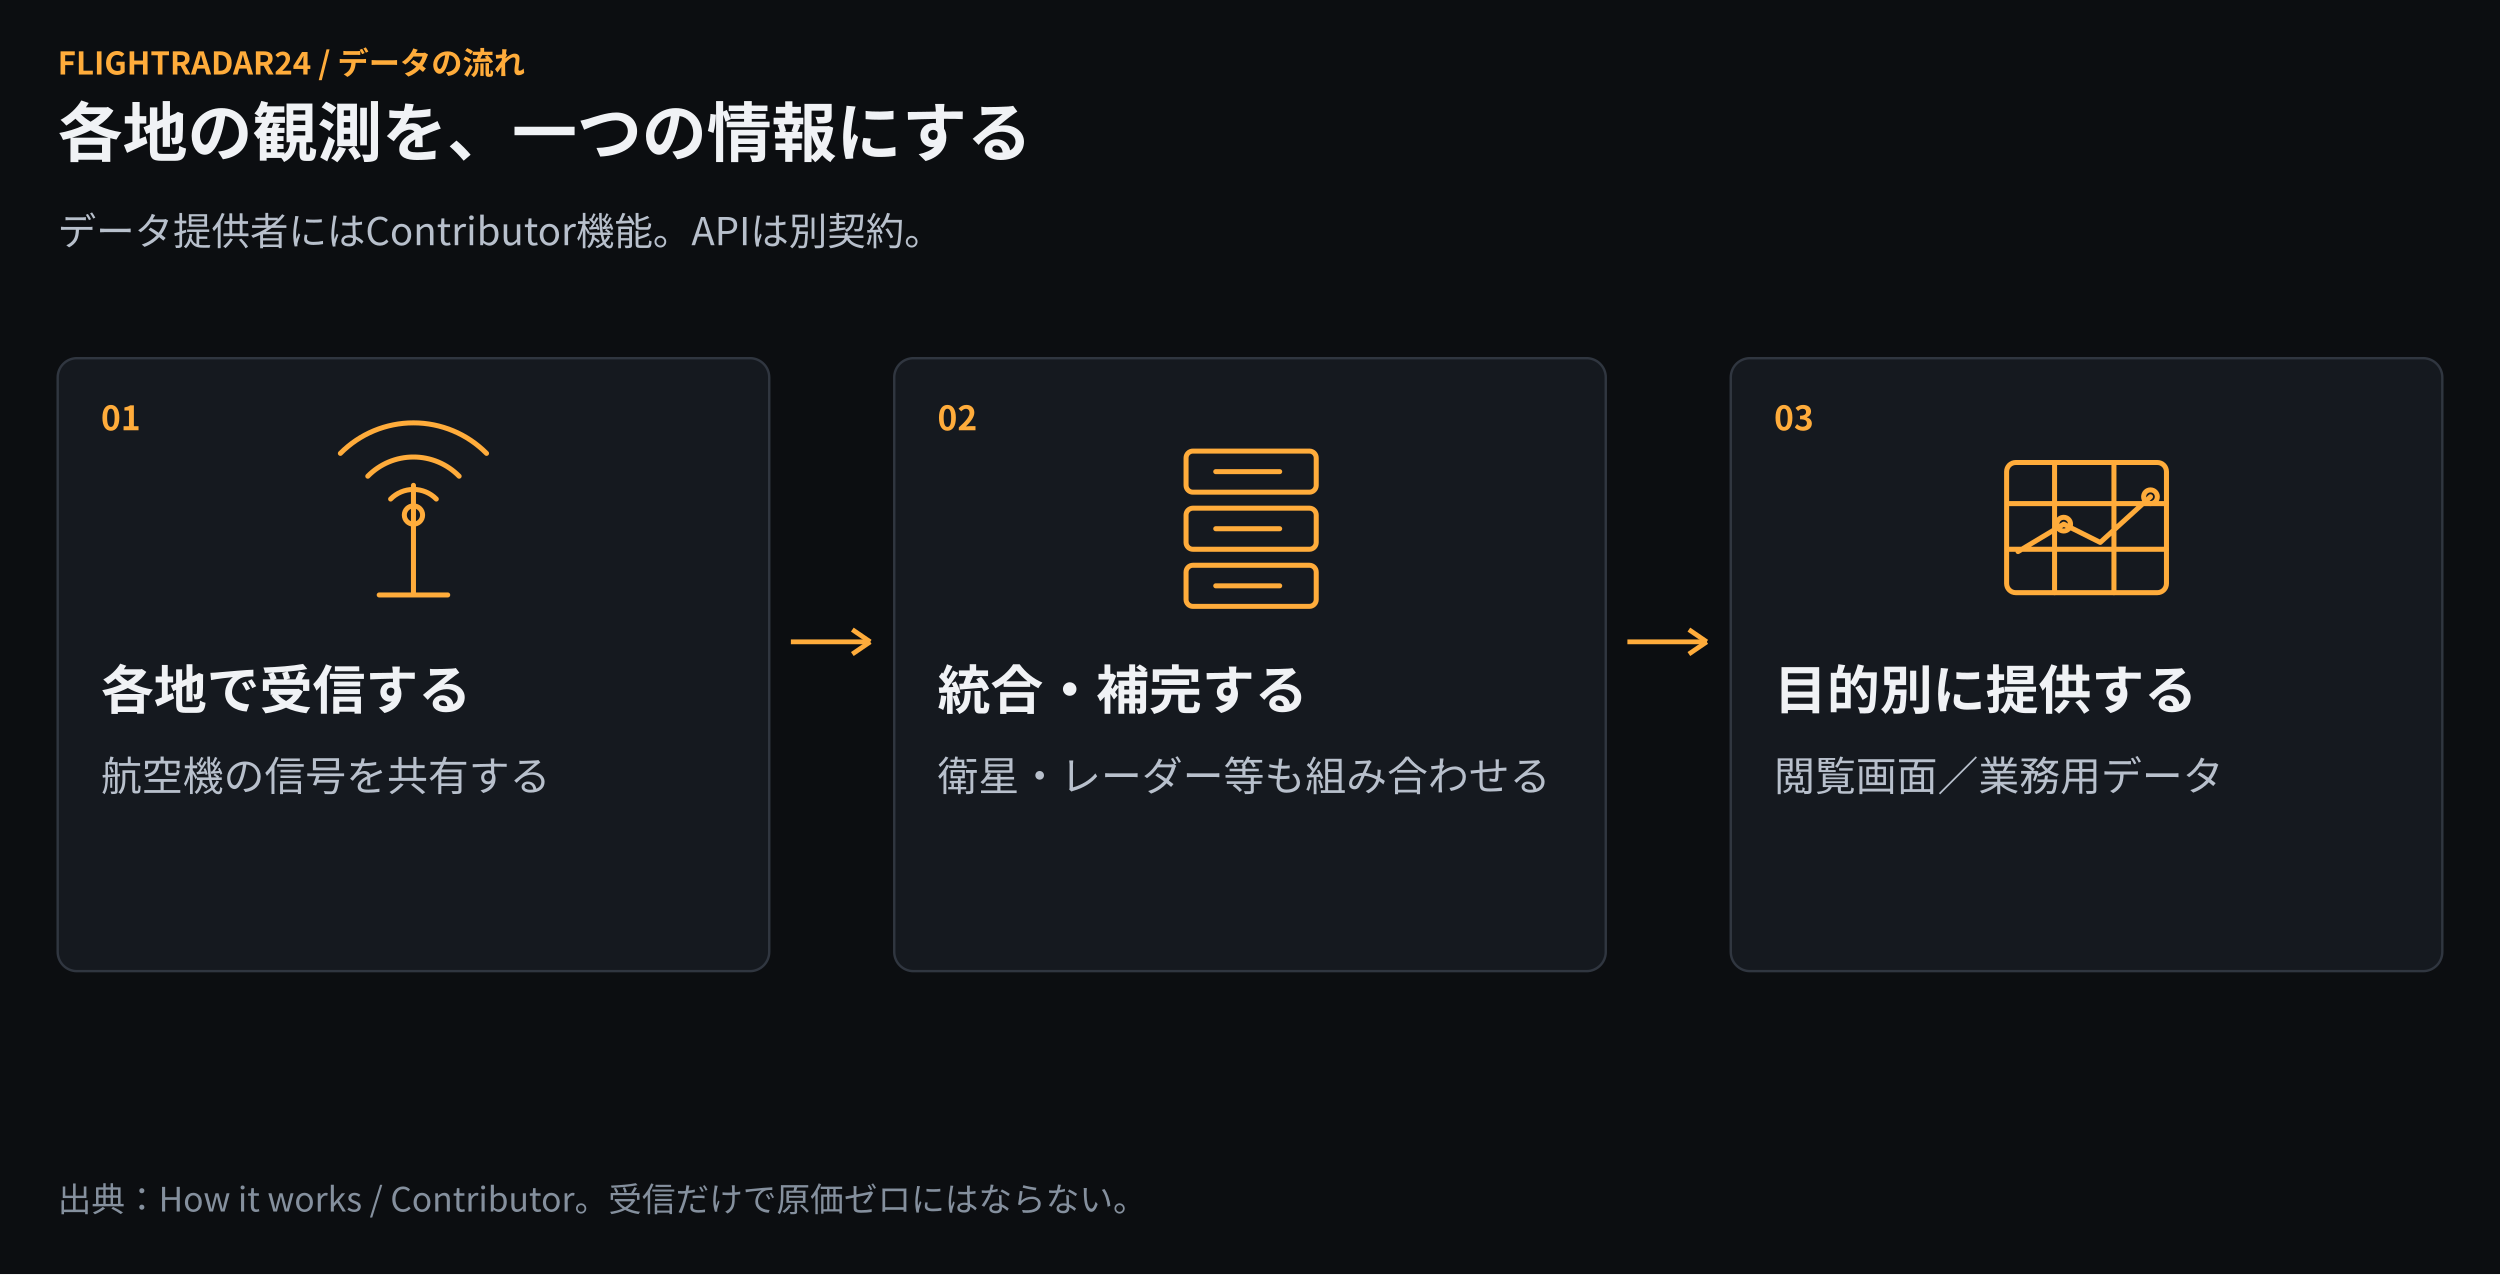
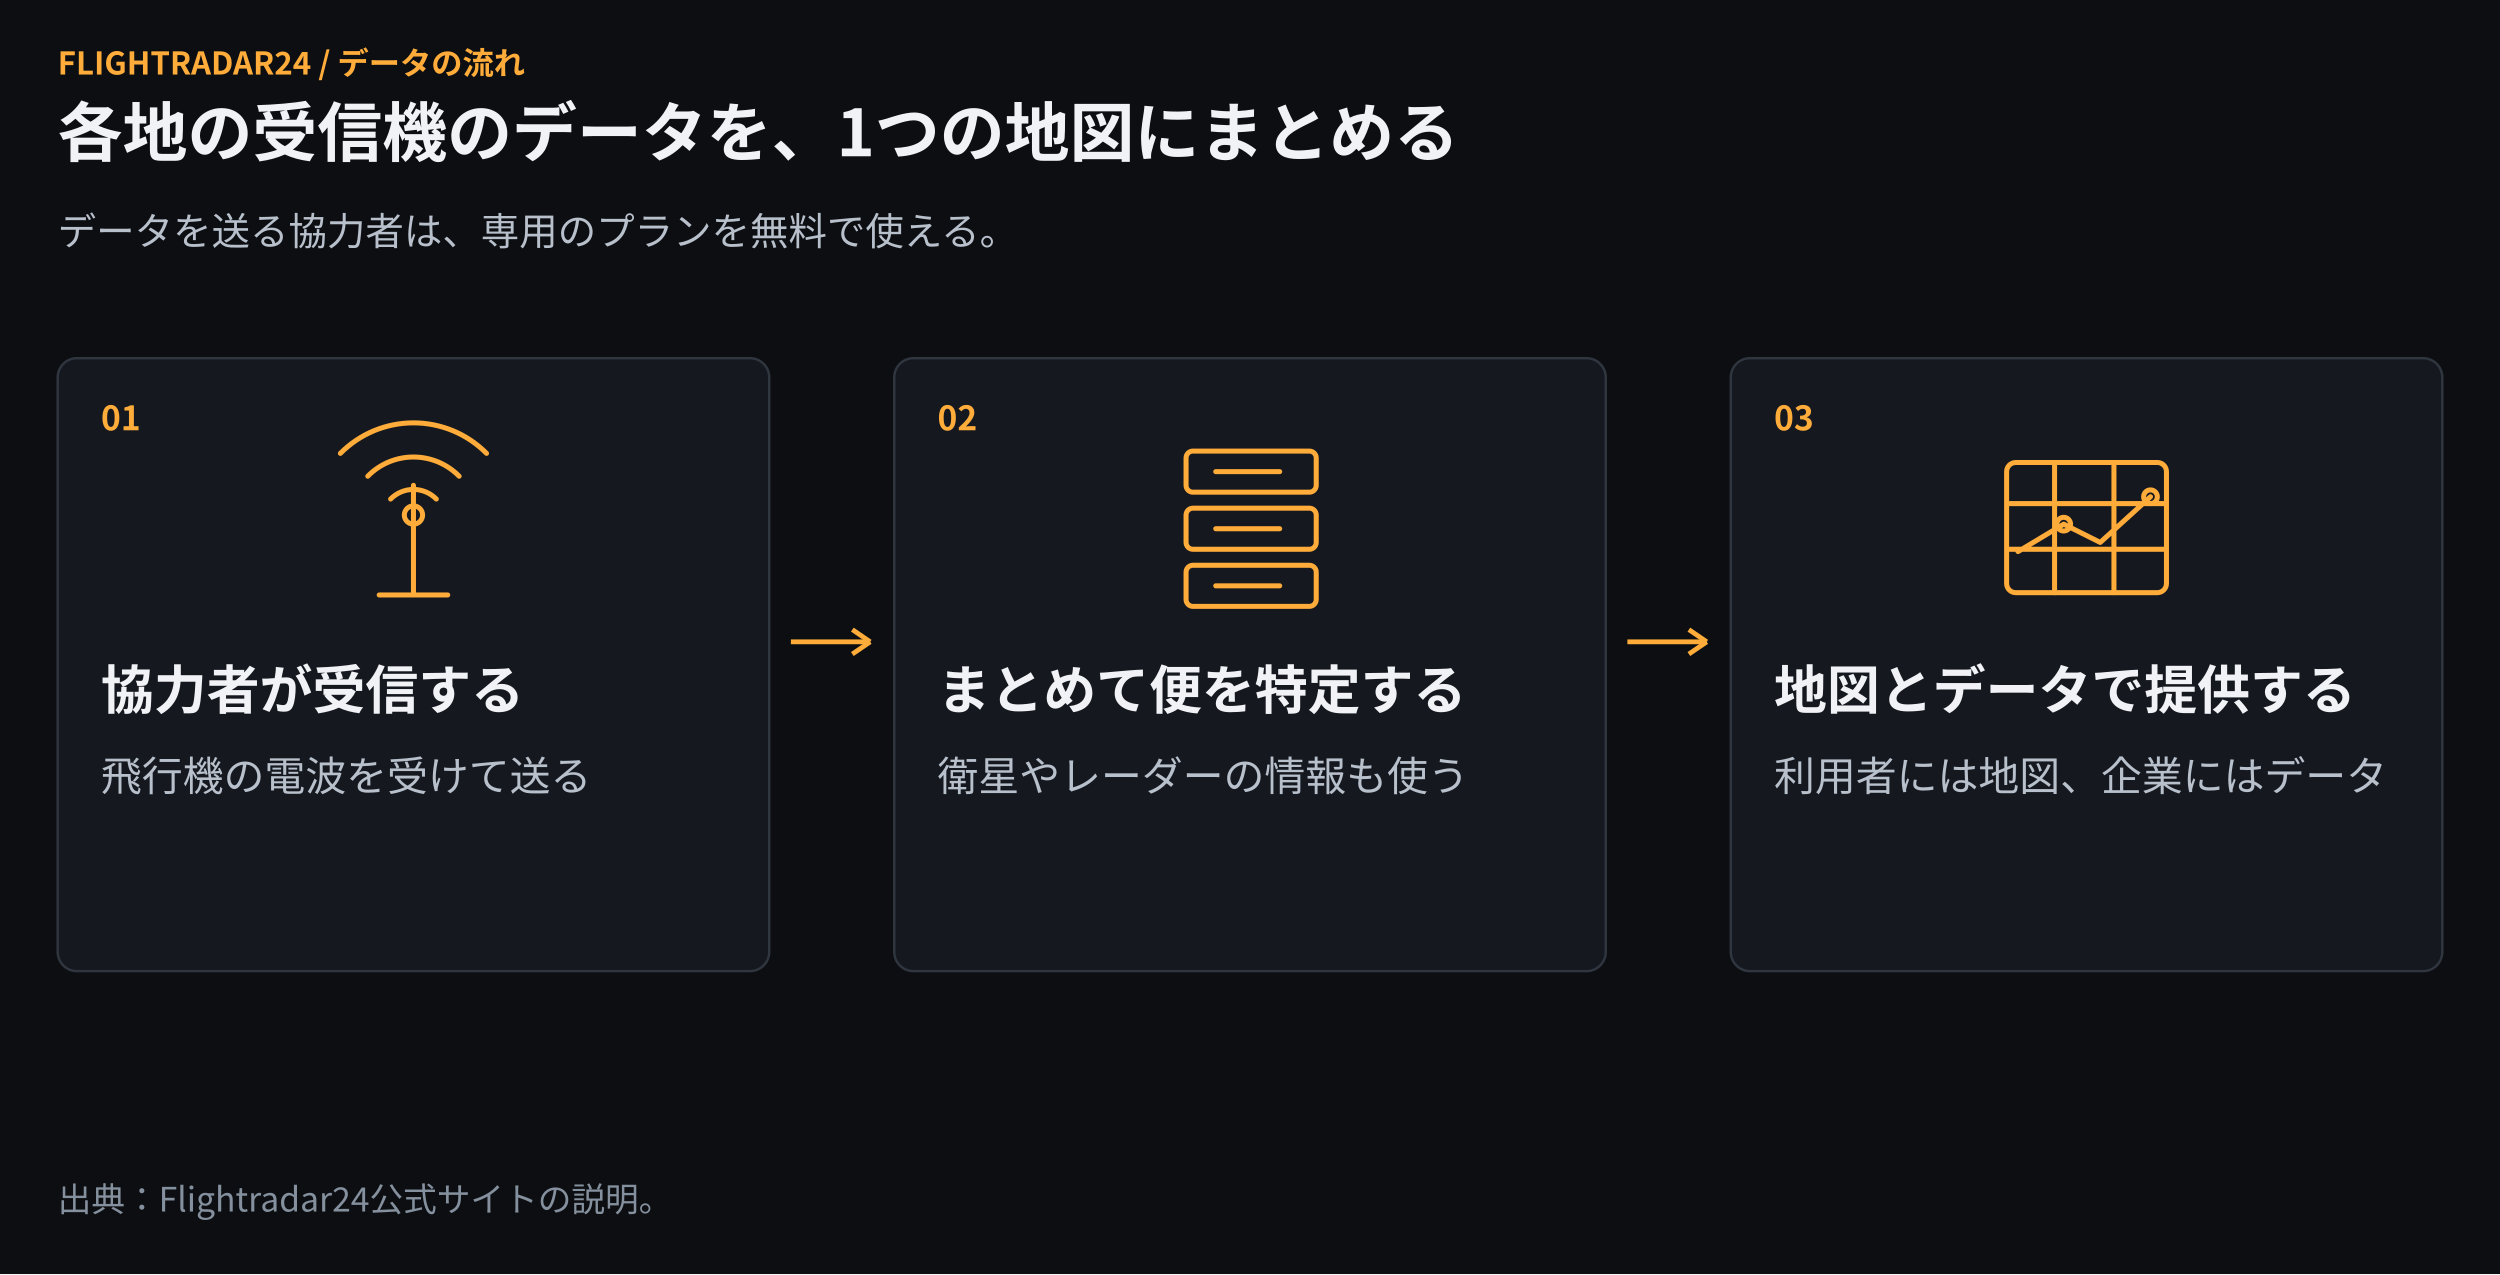
<svg xmlns="http://www.w3.org/2000/svg" width="1040" height="530" viewBox="0 0 1040 530" role="img" aria-labelledby="title desc">
  <rect width="1040" height="530" fill="#0c0e11" />
  <text x="24" y="31" font-family="Noto Sans CJK JP, sans-serif" font-size="13" font-weight="600" fill="#ffac3b" text-anchor="start">FLIGHTRADAR24  /  データの流れ</text>
-   <text x="24" y="65" font-family="Noto Sans CJK JP, sans-serif" font-size="27" font-weight="600" fill="#f0f2f5" text-anchor="start">各地の観測を、一つの情報にする</text>
-   <text x="24" y="102" font-family="Noto Sans CJK JP, sans-serif" font-size="16" font-weight="400" fill="#b8c0cc" text-anchor="start">データ提供者にはContributor機能。APIは別契約。</text>
+   <text x="24" y="65" font-family="Noto Sans CJK JP, sans-serif" font-size="27" font-weight="600" fill="#f0f2f5" text-anchor="start">各地の受信機のデータを、1つの地図にまとめる</text>
+   <text x="24" y="102" font-family="Noto Sans CJK JP, sans-serif" font-size="16" font-weight="400" fill="#b8c0cc" text-anchor="start">データを送る協力者は、専用のプランを無料で使える。</text>
  <rect x="24" y="149" width="296" height="255" rx="8" fill="#15191f" stroke="#303640" />
  <text x="42" y="179" font-family="Noto Sans CJK JP, sans-serif" font-size="14" font-weight="600" fill="#ffac3b" text-anchor="start">01</text>
  <g transform="translate(134 181) scale(0.95)" fill="none" stroke="#ffac3b" stroke-width="2.2" stroke-linecap="round" stroke-linejoin="round">
    <path d="M40 22v48M25 70h30M30 28a14 14 0 0 1 20 0M20 18a28 28 0 0 1 40 0M8 8a45 45 0 0 1 64 0" />
    <circle cx="40" cy="35" r="4" />
  </g>
-   <text x="42" y="295" font-family="Noto Sans CJK JP, sans-serif" font-size="22" font-weight="600" fill="#f0f2f5" text-anchor="start">各地で受信する</text>
-   <text x="42" y="329" font-family="Noto Sans CJK JP, sans-serif" font-size="17" font-weight="400" fill="#b8c0cc" text-anchor="start">航空機の信号を共有する</text>
+   <text x="42" y="295" font-family="Noto Sans CJK JP, sans-serif" font-size="22" font-weight="600" fill="#f0f2f5" text-anchor="start">協力者が受信する</text>
+   <text x="42" y="329" font-family="Noto Sans CJK JP, sans-serif" font-size="17" font-weight="400" fill="#b8c0cc" text-anchor="start">飛行機の電波を受けて送る</text>
  <line x1="329" y1="267" x2="362" y2="267" stroke="#ffac3b" stroke-width="2" />
  <line x1="362" y1="267" x2="354.572" y2="272.082" stroke="#ffac3b" stroke-width="2" />
  <line x1="362" y1="267" x2="354.572" y2="261.918" stroke="#ffac3b" stroke-width="2" />
  <rect x="372" y="149" width="296" height="255" rx="8" fill="#15191f" stroke="#303640" />
  <text x="390" y="179" font-family="Noto Sans CJK JP, sans-serif" font-size="14" font-weight="600" fill="#ffac3b" text-anchor="start">02</text>
  <g transform="translate(482 181) scale(0.95)" fill="none" stroke="#ffac3b" stroke-width="2.2" stroke-linecap="round" stroke-linejoin="round">
    <rect x="12" y="7" width="57" height="18" rx="3" />
    <rect x="12" y="32" width="57" height="18" rx="3" />
    <rect x="12" y="57" width="57" height="18" rx="3" />
    <path d="M25 16h28M25 41h28M25 66h28" />
  </g>
-   <text x="390" y="295" font-family="Noto Sans CJK JP, sans-serif" font-size="22" font-weight="600" fill="#f0f2f5" text-anchor="start">統合・補完する</text>
-   <text x="390" y="329" font-family="Noto Sans CJK JP, sans-serif" font-size="17" font-weight="400" fill="#b8c0cc" text-anchor="start">衛星・レーダー等も組み合わせる</text>
+   <text x="390" y="295" font-family="Noto Sans CJK JP, sans-serif" font-size="22" font-weight="600" fill="#f0f2f5" text-anchor="start">まとめて便を特定する</text>
+   <text x="390" y="329" font-family="Noto Sans CJK JP, sans-serif" font-size="17" font-weight="400" fill="#b8c0cc" text-anchor="start">衛星やレーダーの情報も使う</text>
  <line x1="677" y1="267" x2="710" y2="267" stroke="#ffac3b" stroke-width="2" />
  <line x1="710" y1="267" x2="702.572" y2="272.082" stroke="#ffac3b" stroke-width="2" />
  <line x1="710" y1="267" x2="702.572" y2="261.918" stroke="#ffac3b" stroke-width="2" />
  <rect x="720" y="149" width="296" height="255" rx="8" fill="#15191f" stroke="#303640" />
  <text x="738" y="179" font-family="Noto Sans CJK JP, sans-serif" font-size="14" font-weight="600" fill="#ffac3b" text-anchor="start">03</text>
  <g transform="translate(830 181) scale(0.95)" fill="none" stroke="#ffac3b" stroke-width="2.2" stroke-linecap="round" stroke-linejoin="round">
    <rect x="5" y="12" width="70" height="57" rx="4" />
    <path d="M10 51l20-12 16 8 22-20M26 12v57M52 12v57M6 30h69M6 50h69" />
    <circle cx="30" cy="39" r="3" />
    <circle cx="68" cy="27" r="3" />
  </g>
-   <text x="738" y="295" font-family="Noto Sans CJK JP, sans-serif" font-size="22" font-weight="600" fill="#f0f2f5" text-anchor="start">目的別に提供する</text>
-   <text x="738" y="329" font-family="Noto Sans CJK JP, sans-serif" font-size="17" font-weight="400" fill="#b8c0cc" text-anchor="start">閲覧画面／業務用データ</text>
-   <text x="24" y="504" font-family="Noto Sans CJK JP, sans-serif" font-size="14" font-weight="400" fill="#85909e" text-anchor="start">出典：How it works / Contributor。受信だけで原価ゼロにはならない。</text>
+   <text x="738" y="295" font-family="Noto Sans CJK JP, sans-serif" font-size="22" font-weight="600" fill="#f0f2f5" text-anchor="start">地図とデータで提供する</text>
+   <text x="738" y="329" font-family="Noto Sans CJK JP, sans-serif" font-size="17" font-weight="400" fill="#b8c0cc" text-anchor="start">利用者には地図、企業にはデータ</text>
+   <text x="24" y="504" font-family="Noto Sans CJK JP, sans-serif" font-size="14" font-weight="400" fill="#85909e" text-anchor="start">出典：Flightradar24公式サイトの説明。</text>
</svg>
